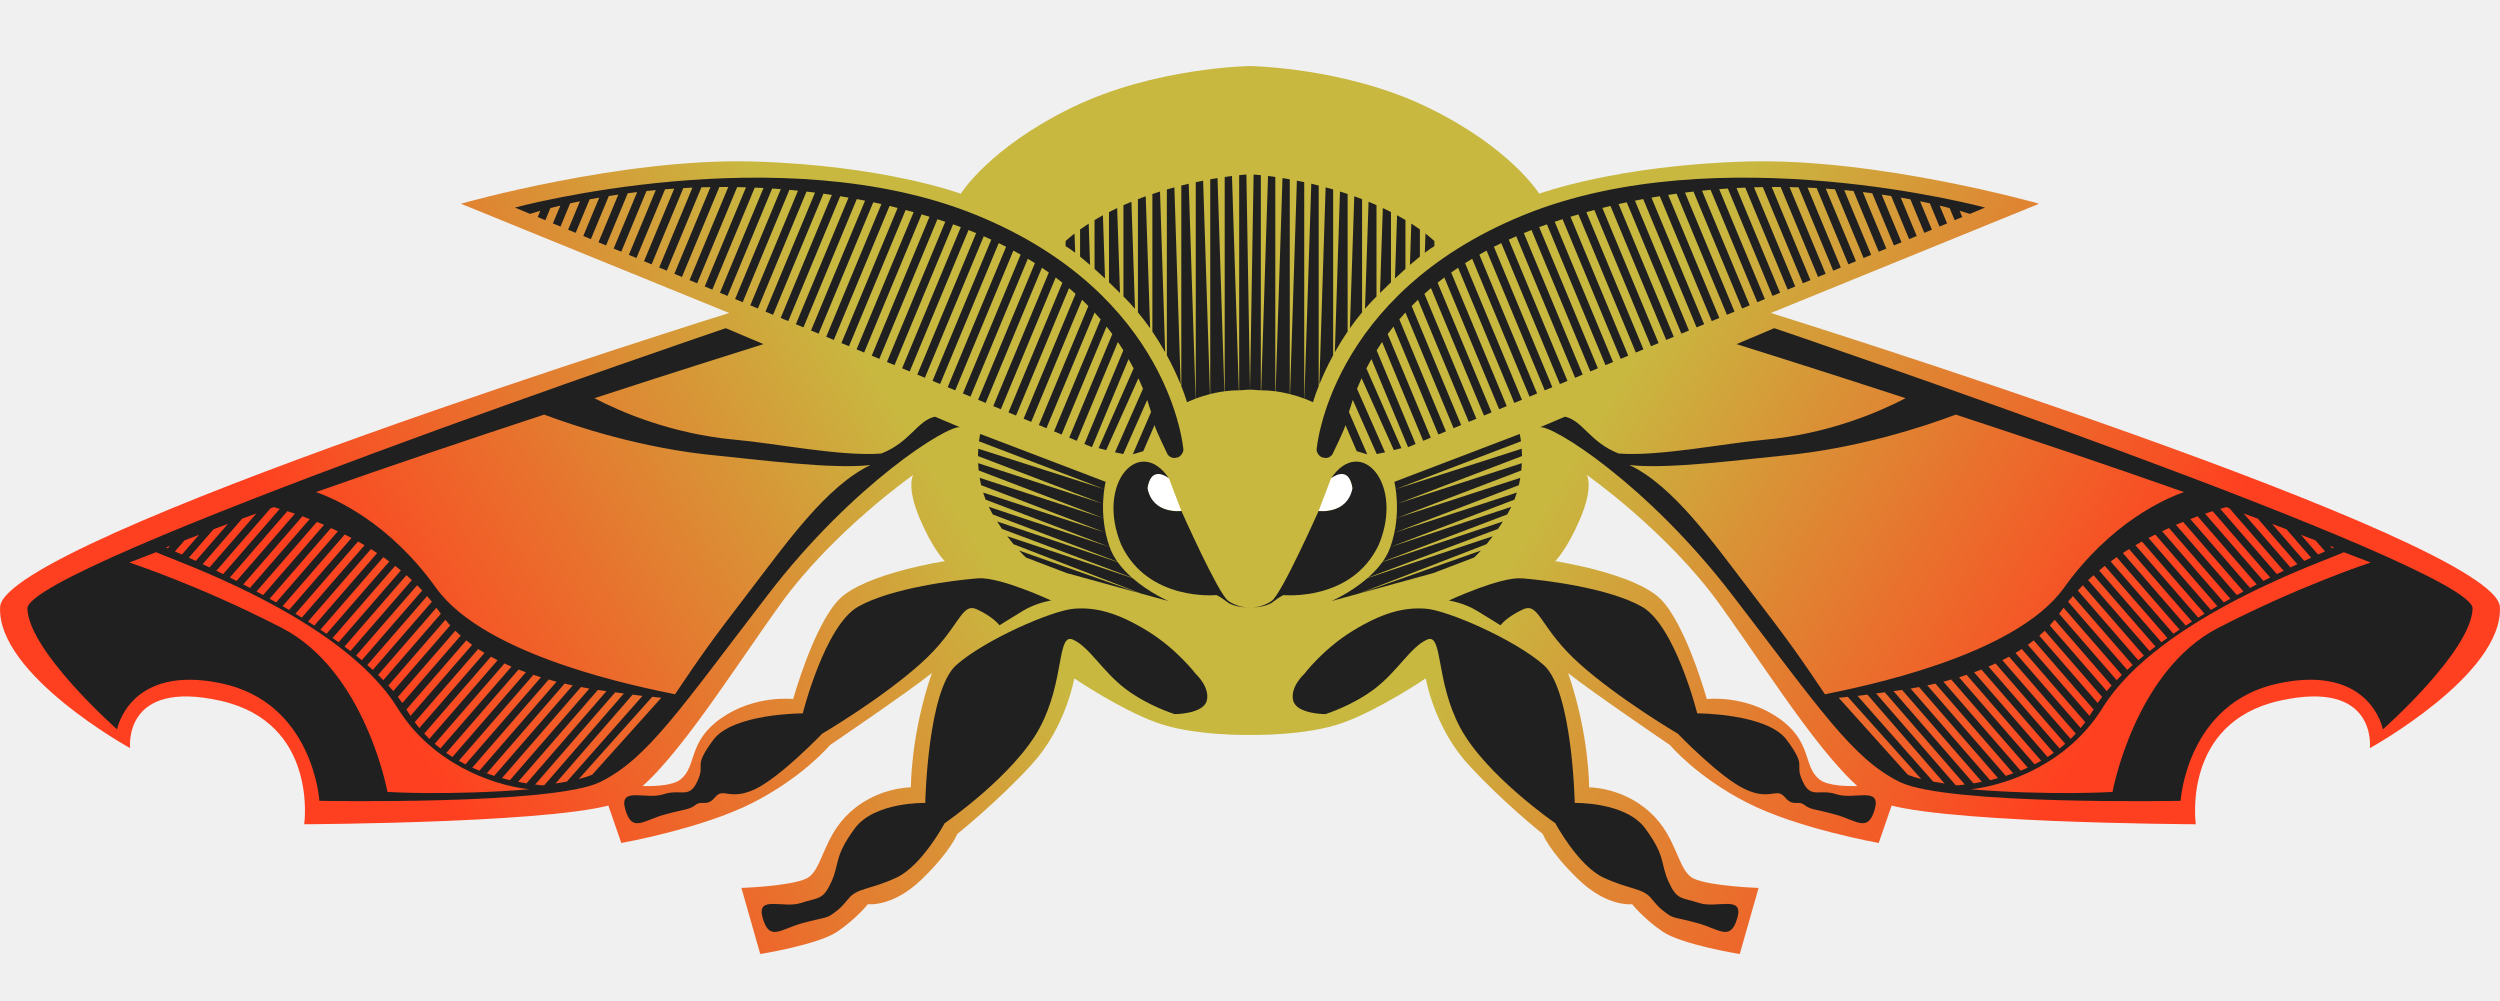
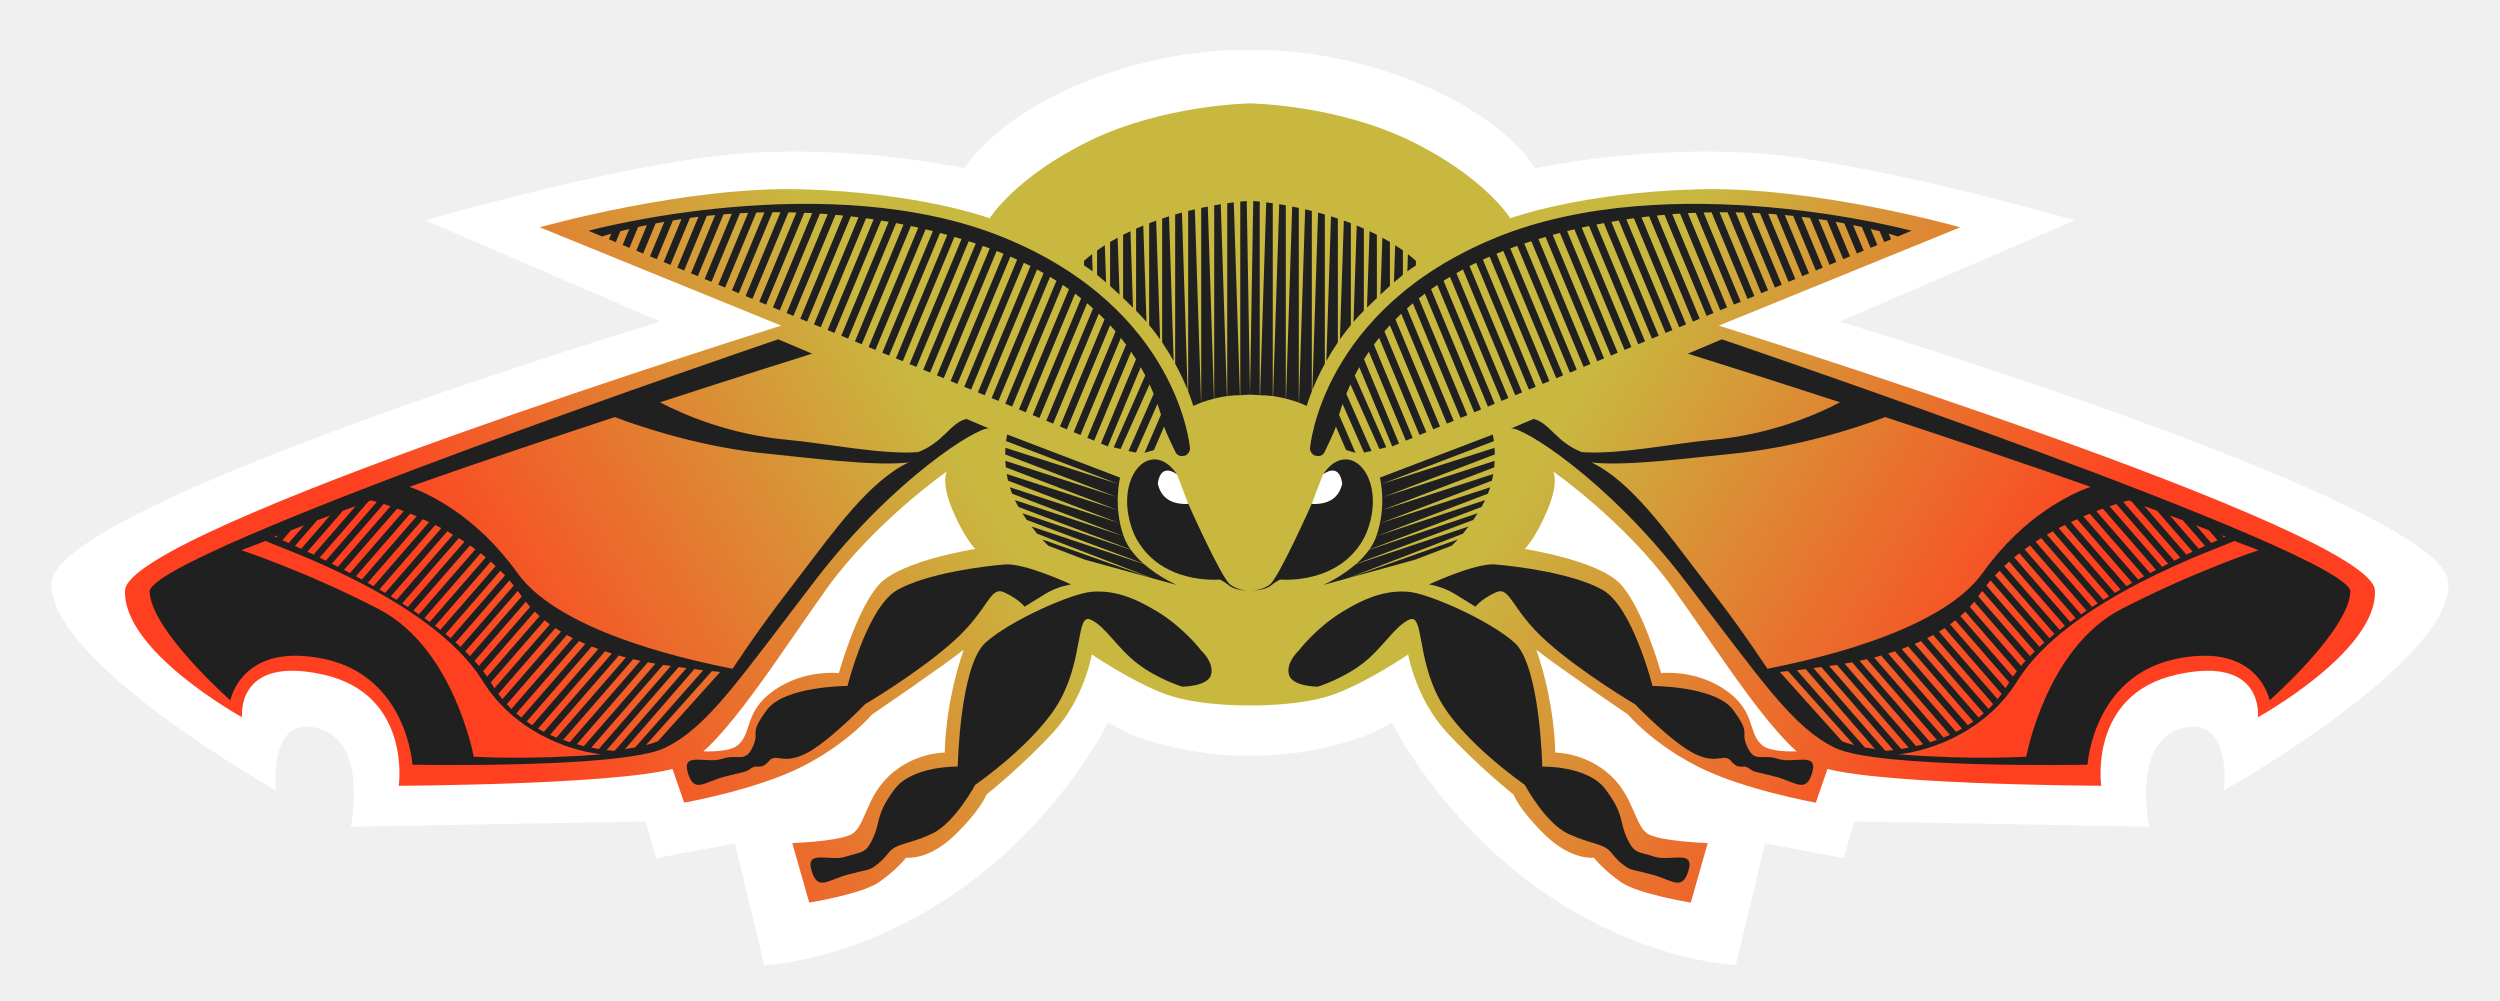
<svg xmlns="http://www.w3.org/2000/svg" xmlns:xlink="http://www.w3.org/1999/xlink" width="100mm" height="40mm" viewBox="0 0 100 40" version="1.1" id="svg5">
  <defs id="defs2">
    <linearGradient id="linearGradient10536">
      <stop style="stop-color:#c8b840;stop-opacity:1" offset="0" id="stop10532" />
      <stop style="stop-color:#ff4020;stop-opacity:1" offset="1" id="stop10534" />
    </linearGradient>
    <linearGradient xlink:href="#linearGradient10536" id="linearGradient8568" x1="65.432" y1="14.094" x2="85.529" y2="26.408" gradientUnits="userSpaceOnUse" />
    <linearGradient xlink:href="#linearGradient10536" id="linearGradient10971" gradientUnits="userSpaceOnUse" x1="65.432" y1="14.094" x2="85.529" y2="26.408" gradientTransform="matrix(-1,0,0,1,100,4e-7)" />
  </defs>
  <g id="layer1">
-     <g id="g11075">
+     <path style="fill:#ffffff;fill-opacity:1;stroke:none;stroke-width:0.265px;stroke-linecap:butt;stroke-linejoin:miter;stroke-opacity:1" d="m 50,2.008 c 0,0 3.04,-0.194 6.688,1.303 3.648,1.497 4.725,3.42 4.725,3.42 0,0 4.068,-0.894 8.652,-0.614 4.584,0.281 12.927,2.694 12.927,2.694 l -9.413,4.053 c 0,0 24.269,7.285 24.362,10.465 0.094,3.181 -8.98,8.285 -8.98,8.285 0,0 0.351,-3.023 -1.684,-2.485 -2.035,0.538 -1.309,3.938 -1.309,3.938 l -11.803,-0.21 -0.409,1.469 -3.154,-0.59 -1.171,4.869 c 0,0 -4.315,-0.152 -8.728,-3.691 -3.426,-2.748 -5.032,-6.024 -5.032,-6.024 0,0 -0.797,0.601 -2.632,1.008 C 51.204,30.306 50,30.216 50,30.216 Z" id="path12162" />
+     <path style="fill:#ffffff;fill-opacity:1;stroke:none;stroke-width:0.265px;stroke-linecap:butt;stroke-linejoin:miter;stroke-opacity:1" d="m 50,2.008 c 0,0 -3.04,-0.194 -6.688,1.303 -3.648,1.497 -4.725,3.42 -4.725,3.42 0,0 -4.068,-0.894 -8.652,-0.614 C 25.352,6.398 17.008,8.812 17.008,8.812 l 9.413,4.053 c 0,0 -24.269,7.285 -24.362,10.465 -0.093,3.181 8.98,8.285 8.98,8.285 0,0 -0.351,-3.023 1.684,-2.485 2.035,0.538 1.309,3.938 1.309,3.938 l 11.803,-0.21 0.409,1.469 3.154,-0.59 1.171,4.869 c 0,0 4.315,-0.152 8.728,-3.691 3.426,-2.748 5.032,-6.024 5.032,-6.024 0,0 0.797,0.601 2.632,1.008 C 48.796,30.306 50,30.216 50,30.216 Z" id="path12162-3" />
+     <g id="g11075" transform="matrix(0.9,0,0,0.9,5,1.758186)">
      <path style="fill:url(#linearGradient8568);fill-opacity:1;stroke:none;stroke-width:0.383px;stroke-linecap:butt;stroke-linejoin:miter;stroke-opacity:1" d="M 50,2.642 V 29.398 c 0,0 2.246,0.048 3.734,-0.493 1.488,-0.541 3.295,-1.771 3.295,-1.771 0,0 0.331,1.936 1.684,3.424 1.353,1.488 2.997,2.801 2.997,2.801 0,0 0.252,0.685 1.421,1.814 1.169,1.129 2.153,0.994 2.153,0.994 0,0 0.446,0.567 1.216,1.094 0.77,0.527 3.09,0.9 3.09,0.9 l 0.754,-2.644 c 0,0 -1.935,-0.066 -2.592,-0.372 -0.656,-0.305 -0.641,-1.638 -1.746,-2.65 -1.106,-1.013 -2.442,-1.001 -2.442,-1.001 0,0 0.018,-2.076 -0.838,-4.57 0.986,0.782 4.075,2.879 4.075,2.879 0,0 1.052,1.266 3.085,2.305 2.033,1.039 5.262,1.611 5.262,1.611 l 0.844,-2.438 c 0,0 -2.548,0.429 -3.215,-0.104 -0.668,-0.533 -0.271,-1.502 -1.624,-2.449 -1.353,-0.947 -2.88,-0.766 -2.88,-0.766 0,0 -0.822,-2.955 -1.839,-3.989 -1.017,-1.034 -4.227,-1.528 -4.227,-1.528 0,0 0.47,-0.442 1.009,-1.718 0.539,-1.276 0.256,-1.73 0.256,-1.73 0,0 3.213,2.254 5.316,5.177 2.103,2.923 4.589,6.966 6.324,7.859 1.735,0.893 12.72,0.937 12.72,0.937 0,0 -0.583,-4.058 3.349,-4.94 3.932,-0.881 3.614,1.896 3.614,1.896 0,0 5.336,-2.942 5.201,-5.648 C 99.862,21.572 70.835,12.519 70.835,12.519 L 81.565,8.149 c 0,0 -6.45,-1.835 -11.678,-1.689 -5.229,0.146 -8.317,1.288 -8.317,1.288 0,0 -1.134,-1.833 -4.443,-3.445 -3.31,-1.612 -7.126,-1.661 -7.126,-1.661 z" id="path73505" />
      <path style="fill:url(#linearGradient10971);fill-opacity:1;stroke:none;stroke-width:0.383px;stroke-linecap:butt;stroke-linejoin:miter;stroke-opacity:1" d="M 50,2.642 V 29.398 c 0,0 -2.246,0.048 -3.734,-0.493 -1.488,-0.541 -3.295,-1.771 -3.295,-1.771 0,0 -0.331,1.936 -1.684,3.424 -1.353,1.488 -2.997,2.801 -2.997,2.801 0,0 -0.252,0.685 -1.421,1.814 -1.169,1.129 -2.153,0.994 -2.153,0.994 0,0 -0.446,0.567 -1.216,1.094 -0.77,0.527 -3.09,0.9 -3.09,0.9 l -0.754,-2.644 c 0,0 1.935,-0.066 2.592,-0.372 0.656,-0.305 0.641,-1.638 1.746,-2.65 1.106,-1.013 2.442,-1.001 2.442,-1.001 0,0 -0.018,-2.076 0.838,-4.57 -0.986,0.782 -4.075,2.879 -4.075,2.879 0,0 -1.052,1.266 -3.085,2.305 -2.033,1.039 -5.262,1.611 -5.262,1.611 l -0.844,-2.438 c 0,0 2.548,0.429 3.215,-0.104 0.668,-0.533 0.271,-1.502 1.624,-2.449 1.353,-0.947 2.88,-0.766 2.88,-0.766 0,0 0.822,-2.955 1.839,-3.989 1.017,-1.034 4.227,-1.528 4.227,-1.528 0,0 -0.47,-0.442 -1.009,-1.718 -0.539,-1.276 -0.256,-1.73 -0.256,-1.73 0,0 -3.213,2.254 -5.316,5.177 -2.103,2.923 -4.589,6.966 -6.324,7.859 -1.735,0.893 -12.72,0.937 -12.72,0.937 0,0 0.583,-4.058 -3.349,-4.94 -3.932,-0.881 -3.614,1.896 -3.614,1.896 0,0 -5.336,-2.942 -5.201,-5.648 C 0.138,21.572 29.165,12.519 29.165,12.519 L 18.435,8.149 c 0,0 6.45,-1.835 11.678,-1.689 5.229,0.146 8.317,1.288 8.317,1.288 0,0 1.134,-1.833 4.443,-3.445 3.31,-1.612 7.126,-1.661 7.126,-1.661 z" id="path73505-4" />
      <path style="fill:#ffffff;fill-opacity:1;stroke:none;stroke-width:0.265px;stroke-linecap:butt;stroke-linejoin:miter;stroke-opacity:1" d="m 53.244,19.13 -0.5,1.31 c 0,0 1.258,0.126 1.358,-0.914 -0.189,-1.065 -0.858,-0.395 -0.858,-0.395 z" id="path1564" />
      <path style="fill:#ffffff;fill-opacity:1;stroke:none;stroke-width:0.265px;stroke-linecap:butt;stroke-linejoin:miter;stroke-opacity:1" d="m 46.756,19.13 0.5,1.31 c 0,0 -1.258,0.126 -1.358,-0.914 0.189,-1.065 0.858,-0.395 0.858,-0.395 z" id="path1564-0" />
      <g id="g31713" transform="matrix(1.446235,0,0,1.446235,-22.31175,-14.71266)">
        <path id="path7364" style="fill:#202020;fill-opacity:1;stroke:none;stroke-width:0.301px;stroke-linecap:butt;stroke-linejoin:miter;stroke-opacity:1" d="m 52.008,22.82 c 0.165,0.074 0.27,-0.078 0.27,-0.078 0,0 0.329,-0.671 0.362,-0.812 l 0.312,0.722 0.29,0.086 -0.506,-1.17 c 0.032,-0.108 0.068,-0.22 0.107,-0.334 l 0.662,1.496 0.23,-0.047 -0.775,-1.758 c 0.039,-0.095 0.081,-0.192 0.126,-0.29 l 0.892,1.987 0.21,-0.054 -0.969,-2.206 c 0.044,-0.085 0.09,-0.171 0.139,-0.257 l 1.013,2.435 0.21,-0.087 -1.078,-2.591 c 0.048,-0.077 0.098,-0.154 0.15,-0.231 l 1.137,2.734 0.21,-0.087 -1.192,-2.865 c 0.051,-0.069 0.104,-0.139 0.16,-0.208 l 1.242,2.986 0.21,-0.087 -1.289,-3.098 c 0.054,-0.063 0.11,-0.126 0.168,-0.189 l 1.331,3.199 0.21,-0.087 -1.369,-3.292 c 0.057,-0.058 0.115,-0.115 0.175,-0.173 l 1.405,3.377 0.21,-0.087 -1.437,-3.454 c 0.059,-0.053 0.119,-0.106 0.181,-0.158 l 1.466,3.524 0.21,-0.087 -1.492,-3.587 c 0.061,-0.048 0.123,-0.097 0.186,-0.144 l 1.516,3.644 0.21,-0.087 -1.537,-3.695 c 0.063,-0.044 0.126,-0.088 0.191,-0.132 l 1.556,3.739 0.21,-0.087 -1.572,-3.779 c 0.064,-0.041 0.129,-0.081 0.196,-0.121 l 1.586,3.813 0.21,-0.087 -1.598,-3.841 c 0.066,-0.037 0.132,-0.075 0.201,-0.111 l 1.608,3.865 0.21,-0.087 -1.616,-3.884 c 0.067,-0.034 0.135,-0.068 0.204,-0.101 l 1.621,3.898 0.21,-0.087 -1.625,-3.907 c 0.068,-0.031 0.137,-0.062 0.208,-0.093 l 1.628,3.913 0.21,-0.087 -1.628,-3.914 c 0.069,-0.029 0.14,-0.057 0.211,-0.085 l 1.627,3.911 0.21,-0.087 -1.624,-3.904 c 0.071,-0.026 0.142,-0.052 0.214,-0.077 l 1.62,3.894 0.21,-0.087 -1.614,-3.879 c 0.072,-0.024 0.145,-0.047 0.217,-0.07 l 1.607,3.862 0.21,-0.087 -1.598,-3.843 c 0.073,-0.022 0.146,-0.044 0.219,-0.065 l 1.589,3.82 0.21,-0.087 -1.579,-3.795 c 0.074,-0.021 0.148,-0.041 0.221,-0.06 l 1.567,3.768 0.21,-0.087 -1.555,-3.738 c 0.075,-0.019 0.149,-0.037 0.223,-0.055 l 1.542,3.706 0.21,-0.087 -1.527,-3.671 c 0.075,-0.017 0.151,-0.033 0.226,-0.049 l 1.511,3.633 0.21,-0.087 -1.494,-3.591 c 0.076,-0.015 0.152,-0.03 0.228,-0.044 l 1.476,3.549 0.21,-0.087 -1.457,-3.502 c 0.077,-0.013 0.154,-0.027 0.23,-0.039 l 1.437,3.454 0.21,-0.087 -1.415,-3.403 c 0.078,-0.012 0.155,-0.023 0.232,-0.034 l 1.393,3.349 0.21,-0.087 -1.37,-3.292 c 0.079,-0.01 0.157,-0.019 0.235,-0.028 l 1.345,3.233 0.21,-0.087 -1.319,-3.171 c 0.079,-0.008 0.158,-0.016 0.237,-0.023 l 1.292,3.107 0.21,-0.087 -1.264,-3.04 c 0.08,-0.006 0.16,-0.012 0.239,-0.017 l 1.235,2.97 0.21,-0.087 -1.205,-2.897 c 0.081,-0.004 0.162,-0.008 0.242,-0.011 l 1.173,2.821 0.21,-0.087 -1.141,-2.742 c 0.082,-0.002 0.163,-0.004 0.244,-0.006 l 1.107,2.66 0.21,-0.087 -1.071,-2.576 c 0.083,-4.55e-4 0.165,-5.17e-4 0.246,10e-6 l 1.035,2.488 0.21,-0.087 -0.998,-2.398 c 0.084,0.002 0.167,0.004 0.249,0.006 l 0.959,2.305 0.21,-0.087 -0.919,-2.209 c 0.085,0.004 0.169,0.007 0.251,0.012 l 0.877,2.109 0.21,-0.087 -0.835,-2.006 c 0.086,0.006 0.171,0.012 0.254,0.018 l 0.791,1.9 0.21,-0.087 -0.745,-1.791 c 0.087,0.008 0.173,0.016 0.257,0.025 l 0.698,1.679 0.21,-0.087 -0.65,-1.562 c 0.088,0.01 0.175,0.021 0.26,0.032 l 0.6,1.443 0.21,-0.087 -0.549,-1.319 c 0.09,0.013 0.177,0.026 0.263,0.04 l 0.496,1.192 0.21,-0.087 -0.441,-1.061 c 0.091,0.016 0.18,0.032 0.266,0.048 l 0.385,0.926 0.21,-0.087 -0.327,-0.786 c 0.094,0.019 0.185,0.038 0.27,0.057 l 0.267,0.642 0.21,-0.087 -0.205,-0.492 c 0.099,0.024 0.192,0.047 0.275,0.068 l 0.14,0.336 0.21,-0.088 -0.072,-0.173 c 0.182,0.052 0.282,0.086 0.282,0.086 l 0.42,-0.175 c 0,0 -7.37,-1.994 -12.766,0.209 -5.396,2.203 -5.722,6.488 -5.722,6.488 0,0 0.002,0.148 0.167,0.222 z" />
        <path style="fill:#202020;fill-opacity:1;stroke:none;stroke-width:0.164px;stroke-linecap:butt;stroke-linejoin:miter;stroke-opacity:1" d="m 50.935,26.631 c 0,0 -0.095,0.028 -0.301,0.191 C 50.428,26.984 50,26.976 50,26.976 c 0,0 0.329,0.017 0.607,-0.189 0.278,-0.206 1.29,-2.481 1.29,-2.481 0,0 0.79,0.112 0.939,-0.632 -0.104,-0.674 -0.593,-0.273 -0.593,-0.273 0.812,-1.204 2.032,0.14 1.317,1.843 -0.747,1.572 -2.625,1.388 -2.625,1.388 z" id="path18340" />
      </g>
      <g id="g31713-2" transform="matrix(-1.446235,0,0,1.446235,122.3118,-14.71266)">
        <path id="path7364-4" style="fill:#202020;fill-opacity:1;stroke:none;stroke-width:0.301px;stroke-linecap:butt;stroke-linejoin:miter;stroke-opacity:1" d="m 52.008,22.82 c 0.165,0.074 0.27,-0.078 0.27,-0.078 0,0 0.329,-0.671 0.362,-0.812 l 0.312,0.722 0.29,0.086 -0.506,-1.17 c 0.032,-0.108 0.068,-0.22 0.107,-0.334 l 0.662,1.496 0.23,-0.047 -0.775,-1.758 c 0.039,-0.095 0.081,-0.192 0.126,-0.29 l 0.892,1.987 0.21,-0.054 -0.969,-2.206 c 0.044,-0.085 0.09,-0.171 0.139,-0.257 l 1.013,2.435 0.21,-0.087 -1.078,-2.591 c 0.048,-0.077 0.098,-0.154 0.15,-0.231 l 1.137,2.734 0.21,-0.087 -1.192,-2.865 c 0.051,-0.069 0.104,-0.139 0.16,-0.208 l 1.242,2.986 0.21,-0.087 -1.289,-3.098 c 0.054,-0.063 0.11,-0.126 0.168,-0.189 l 1.331,3.199 0.21,-0.087 -1.369,-3.292 c 0.057,-0.058 0.115,-0.115 0.175,-0.173 l 1.405,3.377 0.21,-0.087 -1.437,-3.454 c 0.059,-0.053 0.119,-0.106 0.181,-0.158 l 1.466,3.524 0.21,-0.087 -1.492,-3.587 c 0.061,-0.048 0.123,-0.097 0.186,-0.144 l 1.516,3.644 0.21,-0.087 -1.537,-3.695 c 0.063,-0.044 0.126,-0.088 0.191,-0.132 l 1.556,3.739 0.21,-0.087 -1.572,-3.779 c 0.064,-0.041 0.129,-0.081 0.196,-0.121 l 1.586,3.813 0.21,-0.087 -1.598,-3.841 c 0.066,-0.037 0.132,-0.075 0.201,-0.111 l 1.608,3.865 0.21,-0.087 -1.616,-3.884 c 0.067,-0.034 0.135,-0.068 0.204,-0.101 l 1.621,3.898 0.21,-0.087 -1.625,-3.907 c 0.068,-0.031 0.137,-0.062 0.208,-0.093 l 1.628,3.913 0.21,-0.087 -1.628,-3.914 c 0.069,-0.029 0.14,-0.057 0.211,-0.085 l 1.627,3.911 0.21,-0.087 -1.624,-3.904 c 0.071,-0.026 0.142,-0.052 0.214,-0.077 l 1.62,3.894 0.21,-0.087 -1.614,-3.879 c 0.072,-0.024 0.145,-0.047 0.217,-0.07 l 1.607,3.862 0.21,-0.087 -1.598,-3.843 c 0.073,-0.022 0.146,-0.044 0.219,-0.065 l 1.589,3.82 0.21,-0.087 -1.579,-3.795 c 0.074,-0.021 0.148,-0.041 0.221,-0.06 l 1.567,3.768 0.21,-0.087 -1.555,-3.738 c 0.075,-0.019 0.149,-0.037 0.223,-0.055 l 1.542,3.706 0.21,-0.087 -1.527,-3.671 c 0.075,-0.017 0.151,-0.033 0.226,-0.049 l 1.511,3.633 0.21,-0.087 -1.494,-3.591 c 0.076,-0.015 0.152,-0.03 0.228,-0.044 l 1.476,3.549 0.21,-0.087 -1.457,-3.502 c 0.077,-0.013 0.154,-0.027 0.23,-0.039 l 1.437,3.454 0.21,-0.087 -1.415,-3.403 c 0.078,-0.012 0.155,-0.023 0.232,-0.034 l 1.393,3.349 0.21,-0.087 -1.37,-3.292 c 0.079,-0.01 0.157,-0.019 0.235,-0.028 l 1.345,3.233 0.21,-0.087 -1.319,-3.171 c 0.079,-0.008 0.158,-0.016 0.237,-0.023 l 1.292,3.107 0.21,-0.087 -1.264,-3.04 c 0.08,-0.006 0.16,-0.012 0.239,-0.017 l 1.235,2.97 0.21,-0.087 -1.205,-2.897 c 0.081,-0.004 0.162,-0.008 0.242,-0.011 l 1.173,2.821 0.21,-0.087 -1.141,-2.742 c 0.082,-0.002 0.163,-0.004 0.244,-0.006 l 1.107,2.66 0.21,-0.087 -1.071,-2.576 c 0.083,-4.55e-4 0.165,-5.17e-4 0.246,10e-6 l 1.035,2.488 0.21,-0.087 -0.998,-2.398 c 0.084,0.002 0.167,0.004 0.249,0.006 l 0.959,2.305 0.21,-0.087 -0.919,-2.209 c 0.085,0.004 0.169,0.007 0.251,0.012 l 0.877,2.109 0.21,-0.087 -0.835,-2.006 c 0.086,0.006 0.171,0.012 0.254,0.018 l 0.791,1.9 0.21,-0.087 -0.745,-1.791 c 0.087,0.008 0.173,0.016 0.257,0.025 l 0.698,1.679 0.21,-0.087 -0.65,-1.562 c 0.088,0.01 0.175,0.021 0.26,0.032 l 0.6,1.443 0.21,-0.087 -0.549,-1.319 c 0.09,0.013 0.177,0.026 0.263,0.04 l 0.496,1.192 0.21,-0.087 -0.441,-1.061 c 0.091,0.016 0.18,0.032 0.266,0.048 l 0.385,0.926 0.21,-0.087 -0.327,-0.786 c 0.094,0.019 0.185,0.038 0.27,0.057 l 0.267,0.642 0.21,-0.087 -0.205,-0.492 c 0.099,0.024 0.192,0.047 0.275,0.068 l 0.14,0.336 0.21,-0.088 -0.072,-0.173 c 0.182,0.052 0.282,0.086 0.282,0.086 l 0.42,-0.175 c 0,0 -7.37,-1.994 -12.766,0.209 -5.396,2.203 -5.722,6.488 -5.722,6.488 0,0 0.002,0.148 0.167,0.222 z" />
        <path style="fill:#202020;fill-opacity:1;stroke:none;stroke-width:0.164px;stroke-linecap:butt;stroke-linejoin:miter;stroke-opacity:1" d="m 50.935,26.631 c 0,0 -0.095,0.028 -0.301,0.191 C 50.428,26.984 50,26.976 50,26.976 c 0,0 0.329,0.017 0.607,-0.189 0.278,-0.206 1.29,-2.481 1.29,-2.481 0,0 0.79,0.112 0.939,-0.632 -0.104,-0.674 -0.593,-0.273 -0.593,-0.273 0.812,-1.204 2.032,0.14 1.317,1.843 -0.747,1.572 -2.625,1.388 -2.625,1.388 z" id="path18340-4" />
      </g>
      <path style="fill:#202020;fill-opacity:1;stroke:none;stroke-width:0.383px;stroke-linecap:butt;stroke-linejoin:miter;stroke-opacity:1" d="m 52.169,26.957 c 0,0 -0.577,0.525 -0.441,1.067 0.135,0.541 1.285,0.541 1.285,0.541 0,0 1.082,-0.332 1.987,-1.025 0.905,-0.693 1.413,-1.647 2.072,-1.951 0.66,-0.304 0.326,1.631 1.341,3.525 1.015,1.894 3.8,3.815 3.8,3.815 0,0 0.911,1.701 1.926,2.174 1.015,0.474 1.564,0.415 1.902,0.821 0.338,0.406 0.366,0.417 0.637,0.62 0.271,0.203 0.359,0.146 1.229,0.383 0.87,0.237 1.31,0.745 1.584,-0.2 0.274,-0.945 -0.819,-0.373 -1.528,-0.608 -0.709,-0.235 -0.879,-0.1 -1.218,-0.844 -0.338,-0.744 -0.098,-1.004 -0.94,-2.143 -0.786,-1.064 -2.815,-1.015 -2.815,-1.015 0,0 -0.092,-4.501 -1.242,-5.516 -1.15,-1.015 -3.834,-2.186 -4.714,-2.253 -0.879,-0.068 -1.747,0.165 -2.928,0.888 -1.182,0.723 -1.937,1.722 -1.937,1.722 z" id="path31962" />
      <path style="fill:#202020;fill-opacity:1;stroke:none;stroke-width:0.383px;stroke-linecap:butt;stroke-linejoin:miter;stroke-opacity:1" d="m 59.085,24.435 c 0.549,0.331 0.934,0.577 0.934,0.577 0,0 0.241,-0.332 0.9,-0.636 0.66,-0.304 0.669,0.756 2.274,2.185 1.589,1.416 3.92,2.786 3.92,2.786 0,0 1.677,1.749 2.691,2.222 1.015,0.474 1.253,-0.087 1.591,0.318 0.338,0.406 0.51,0.106 0.78,0.309 0.271,0.203 0.359,0.146 1.229,0.383 0.87,0.237 1.31,0.745 1.584,-0.2 0.274,-0.945 -0.819,-0.373 -1.528,-0.608 -0.709,-0.235 -1.023,0.211 -1.361,-0.533 -0.338,-0.744 0.213,-0.502 -0.629,-1.641 -0.786,-1.064 -3.581,-1.063 -3.581,-1.063 0,0 -0.881,-3.521 -2.222,-4.272 -1.338,-0.75 -3.906,-1.062 -4.786,-1.129 -0.879,-0.068 -2.928,0.888 -2.928,0.888 0,0 0.582,0.081 1.131,0.412 z" id="path31962-70" />
      <path style="fill:#202020;fill-opacity:1;stroke:none;stroke-width:0.383px;stroke-linecap:butt;stroke-linejoin:miter;stroke-opacity:1" d="m 40.915,24.435 c -0.549,0.331 -0.934,0.577 -0.934,0.577 0,0 -0.241,-0.332 -0.9,-0.636 -0.66,-0.304 -0.669,0.756 -2.274,2.185 -1.589,1.416 -3.92,2.786 -3.92,2.786 0,0 -1.677,1.749 -2.691,2.222 -1.015,0.474 -1.253,-0.087 -1.591,0.318 -0.338,0.406 -0.51,0.106 -0.78,0.309 -0.271,0.203 -0.359,0.146 -1.229,0.383 -0.87,0.237 -1.31,0.745 -1.584,-0.2 -0.274,-0.945 0.819,-0.373 1.528,-0.608 0.709,-0.235 1.023,0.211 1.361,-0.533 0.338,-0.744 -0.213,-0.502 0.629,-1.641 0.786,-1.064 3.581,-1.063 3.581,-1.063 0,0 0.881,-3.521 2.222,-4.272 1.338,-0.75 3.906,-1.062 4.786,-1.129 0.879,-0.068 2.928,0.888 2.928,0.888 0,0 -0.582,0.081 -1.131,0.412 z" id="path31962-70-8" />
      <path style="fill:#202020;fill-opacity:1;stroke:none;stroke-width:0.383px;stroke-linecap:butt;stroke-linejoin:miter;stroke-opacity:1" d="m 47.831,26.957 c 0,0 0.577,0.525 0.441,1.067 -0.135,0.541 -1.285,0.541 -1.285,0.541 0,0 -1.082,-0.332 -1.987,-1.025 -0.905,-0.693 -1.413,-1.647 -2.072,-1.951 -0.66,-0.304 -0.326,1.631 -1.341,3.525 -1.015,1.894 -3.8,3.815 -3.8,3.815 0,0 -0.911,1.701 -1.926,2.174 -1.015,0.474 -1.564,0.415 -1.902,0.821 -0.338,0.406 -0.366,0.417 -0.637,0.62 -0.271,0.203 -0.359,0.146 -1.229,0.383 -0.87,0.237 -1.31,0.745 -1.584,-0.2 -0.274,-0.945 0.819,-0.373 1.528,-0.608 0.709,-0.235 0.879,-0.1 1.218,-0.844 0.338,-0.744 0.098,-1.004 0.94,-2.143 0.786,-1.064 2.815,-1.015 2.815,-1.015 0,0 0.092,-4.501 1.242,-5.516 1.15,-1.015 3.834,-2.186 4.714,-2.253 0.879,-0.068 1.747,0.165 2.928,0.888 1.182,0.723 1.937,1.722 1.937,1.722 z" id="path31962-7" />
      <path style="fill:#cb5e5a;fill-opacity:0.582;stroke:none;stroke-width:0.383px;stroke-linecap:butt;stroke-linejoin:miter;stroke-opacity:1" d="m 67.67,13.271 c -59.988,-18.656 -29.994,-9.328 0,0 z" id="path47330" />
      <path id="path53771" style="fill:#202020;fill-opacity:1;stroke:none;stroke-width:0.383px;stroke-linecap:butt;stroke-linejoin:miter;stroke-opacity:1" d="m 50.144,6.981 -0.144,8.605 c 0,0 0.16,0.003 0.433,0.028 V 7.006 c -0.183,-0.019 -0.289,-0.025 -0.289,-0.025 z m 0.577,0.058 -0.274,8.574 c 0.152,-0.002 0.341,0.007 0.565,0.037 V 7.079 c -0.105,-0.015 -0.203,-0.029 -0.291,-0.04 z m 0.578,0.084 -0.274,8.529 c 0.066,0.009 0.133,0.019 0.204,0.032 0.129,0.023 0.25,0.051 0.362,0.079 V 7.172 c -0.102,-0.018 -0.199,-0.034 -0.292,-0.049 z m 0.576,0.102 -0.274,8.54 c 0.227,0.057 0.419,0.12 0.568,0.176 V 7.287 C 52.069,7.265 51.971,7.244 51.875,7.225 Z m 0.576,0.124 -0.276,8.594 c 0.22,0.083 0.345,0.147 0.345,0.147 0,0 0.07,-0.249 0.228,-0.648 V 7.421 C 52.647,7.396 52.549,7.372 52.451,7.349 Z m 0.574,0.144 -0.253,7.887 c 0.128,-0.318 0.31,-0.722 0.554,-1.169 V 7.578 c -0.102,-0.03 -0.202,-0.058 -0.301,-0.084 z m 0.574,0.167 -0.206,6.43 c 0.149,-0.265 0.319,-0.544 0.512,-0.827 V 7.76 C 53.802,7.725 53.7,7.693 53.599,7.661 Z m 0.572,0.191 -0.176,5.279 c 0.149,-0.212 0.312,-0.425 0.488,-0.637 V 7.968 c -0.048,-0.019 -0.096,-0.038 -0.146,-0.056 -0.055,-0.021 -0.111,-0.041 -0.166,-0.061 z m 0.572,0.22 -0.143,4.282 c 0.144,-0.168 0.298,-0.334 0.46,-0.496 V 8.207 C 54.96,8.162 54.854,8.116 54.744,8.071 Z m 0.57,0.251 -0.113,3.397 c 0.156,-0.154 0.302,-0.297 0.439,-0.427 V 8.482 C 55.537,8.429 55.428,8.376 55.315,8.323 Z m 0.57,0.288 -0.084,2.53 c 0.151,-0.142 0.291,-0.271 0.419,-0.385 V 8.801 C 56.115,8.739 56.003,8.675 55.885,8.611 Z m 0.569,0.335 -0.055,1.652 c 0.151,-0.131 0.283,-0.242 0.399,-0.335 V 9.178 C 56.695,9.104 56.58,9.027 56.454,8.946 Z m 0.567,0.397 -0.026,0.766 c 0.176,-0.133 0.3,-0.214 0.382,-0.262 V 9.642 C 57.295,9.567 57.178,9.465 57.02,9.343 Z" />
      <path id="path53771-3" style="fill:#202020;fill-opacity:1;stroke:none;stroke-width:0.383px;stroke-linecap:butt;stroke-linejoin:miter;stroke-opacity:1" d="m 49.856,6.981 0.144,8.605 c 0,0 -0.16,0.003 -0.433,0.028 V 7.006 c 0.183,-0.019 0.289,-0.025 0.289,-0.025 z m -0.577,0.058 0.274,8.574 c -0.152,-0.002 -0.341,0.007 -0.565,0.037 V 7.079 c 0.105,-0.015 0.203,-0.029 0.291,-0.04 z m -0.578,0.084 0.274,8.529 c -0.066,0.009 -0.133,0.019 -0.204,0.032 -0.129,0.023 -0.25,0.051 -0.362,0.079 V 7.172 c 0.102,-0.018 0.199,-0.034 0.292,-0.049 z m -0.576,0.102 0.274,8.54 c -0.227,0.057 -0.419,0.12 -0.568,0.176 V 7.287 c 0.101,-0.022 0.199,-0.043 0.294,-0.061 z m -0.576,0.124 0.276,8.594 c -0.22,0.083 -0.345,0.147 -0.345,0.147 0,0 -0.07,-0.249 -0.228,-0.648 V 7.421 c 0.101,-0.025 0.199,-0.049 0.297,-0.072 z M 46.975,7.494 47.227,15.381 C 47.099,15.063 46.917,14.659 46.674,14.212 V 7.578 c 0.102,-0.03 0.202,-0.058 0.301,-0.084 z M 46.401,7.661 46.607,14.091 C 46.458,13.825 46.288,13.547 46.095,13.263 V 7.76 c 0.103,-0.034 0.205,-0.067 0.306,-0.099 z m -0.572,0.191 0.176,5.279 c -0.149,-0.212 -0.312,-0.425 -0.488,-0.637 V 7.968 c 0.048,-0.019 0.096,-0.038 0.146,-0.056 0.055,-0.021 0.111,-0.041 0.166,-0.061 z m -0.572,0.22 0.143,4.282 C 45.254,12.185 45.101,12.02 44.938,11.857 V 8.207 c 0.102,-0.045 0.208,-0.091 0.318,-0.136 z m -0.57,0.251 0.113,3.397 C 44.643,11.565 44.497,11.422 44.36,11.292 V 8.482 c 0.104,-0.053 0.212,-0.106 0.326,-0.159 z m -0.57,0.288 0.084,2.53 c -0.151,-0.142 -0.291,-0.271 -0.419,-0.385 V 8.801 C 43.885,8.739 43.997,8.675 44.115,8.611 Z m -0.569,0.335 0.055,1.652 C 43.451,10.466 43.319,10.356 43.203,10.263 V 9.178 c 0.103,-0.073 0.217,-0.151 0.344,-0.232 z m -0.567,0.397 0.026,0.766 C 42.83,9.975 42.707,9.895 42.624,9.846 V 9.642 c 0.08,-0.074 0.198,-0.177 0.356,-0.299 z" />
      <path id="path64724" style="fill:#202020;fill-opacity:1;stroke:none;stroke-width:0.383px;stroke-linecap:butt;stroke-linejoin:miter;stroke-opacity:1" d="m 60.792,17.358 -5.018,1.915 c 0,0 0.321,1.249 -0.159,2.607 L 60.576,19.987 c 0.037,-0.095 0.07,-0.19 0.099,-0.284 l -4.883,1.599 4.962,-1.895 c 0.023,-0.1 0.043,-0.198 0.059,-0.294 l -4.95,1.61 4.989,-1.905 c 0.01,-0.1 0.017,-0.198 0.022,-0.291 l -4.974,1.617 4.98,-1.901 c -0.001,-0.105 -0.006,-0.204 -0.012,-0.294 l -5.04,1.616 5.012,-1.913 c -0.024,-0.184 -0.049,-0.292 -0.049,-0.292 z m -5.177,4.522 c -0.074,0.21 -0.182,0.408 -0.312,0.59 l 4.982,-1.891 c 0.01,-0.017 0.02,-0.033 0.03,-0.05 0.049,-0.085 0.094,-0.171 0.135,-0.257 z m 4.5,-1.021 -4.82,1.623 c -0.165,0.23 -0.363,0.438 -0.57,0.621 l 5.196,-1.947 c 0.064,-0.093 0.129,-0.192 0.194,-0.297 z m -0.403,0.589 -5.008,1.673 c -0.681,0.594 -1.451,0.924 -1.451,0.924 l 1.104,-0.303 5.103,-1.974 c 0.08,-0.097 0.164,-0.203 0.252,-0.321 z m -0.472,0.573 -4.832,1.707 2.927,-0.806 1.629,-0.622 c 0.079,-0.075 0.172,-0.168 0.275,-0.28 z" />
      <path id="path64724-8" style="fill:#202020;fill-opacity:1;stroke:none;stroke-width:0.383px;stroke-linecap:butt;stroke-linejoin:miter;stroke-opacity:1" d="m 39.208,17.358 5.018,1.915 c 0,0 -0.321,1.249 0.159,2.607 l -4.961,-1.894 c -0.037,-0.095 -0.07,-0.19 -0.099,-0.284 L 44.207,21.302 39.245,19.407 c -0.023,-0.1 -0.043,-0.198 -0.059,-0.294 l 4.95,1.61 -4.989,-1.905 c -0.01,-0.1 -0.017,-0.198 -0.022,-0.291 l 4.974,1.617 -4.98,-1.901 c 0.001,-0.105 0.006,-0.204 0.012,-0.294 l 5.04,1.616 -5.012,-1.913 c 0.024,-0.184 0.049,-0.292 0.049,-0.292 z m 5.177,4.522 c 0.074,0.21 0.182,0.408 0.312,0.59 L 39.715,20.58 c -0.01,-0.017 -0.02,-0.033 -0.03,-0.05 -0.049,-0.085 -0.094,-0.171 -0.135,-0.257 z m -4.5,-1.021 4.82,1.623 c 0.165,0.23 0.363,0.438 0.57,0.621 l -5.196,-1.947 c -0.064,-0.093 -0.129,-0.192 -0.194,-0.297 z m 0.403,0.589 5.008,1.673 c 0.681,0.594 1.451,0.924 1.451,0.924 l -1.104,-0.303 -5.103,-1.974 c -0.08,-0.097 -0.164,-0.203 -0.252,-0.321 z m 0.472,0.573 4.832,1.707 -2.927,-0.806 -1.629,-0.622 c -0.079,-0.075 -0.172,-0.168 -0.275,-0.28 z" />
      <path id="path1913" style="fill:#202020;fill-opacity:1;stroke:none;stroke-width:0.388px;stroke-linecap:butt;stroke-linejoin:miter;stroke-opacity:1" d="m 70.97,13.127 -1.509,0.638 c 0.768,0.24 3.16,0.99 6.763,2.162 -1.028,0.538 -3.074,1.433 -5.669,1.666 -1.606,0.144 -4.194,0.672 -5.807,0.548 -1.154,-0.45 -1.433,-1.313 -2.146,-1.474 l -1.001,0.423 c 0.491,-0.092 4.261,2.246 7.679,6.694 3.537,4.603 4.821,6.564 6.712,7.496 1.891,0.932 11.232,0.753 11.232,0.753 0,0 0.242,-3.925 3.925,-4.7 3.683,-0.775 4.167,1.841 4.167,1.841 0,0 3.526,-3.113 3.588,-4.829 C 98.968,22.629 70.97,13.127 70.97,13.127 Z m -9.368,3.964 c -0.017,0.003 -0.029,0.007 -0.032,0.014 z M 78.233,16.584 c 2.909,0.956 6.121,2.039 9.127,3.099 -0.76,0.266 -2.925,1.21 -4.806,3.836 -1.979,2.762 -8.198,3.971 -9.555,4.252 -0.982,-1.456 -1.333,-1.981 -3.059,-4.227 -1.395,-1.816 -3.005,-4.111 -4.764,-4.944 1.524,0.187 4.694,-0.24 6.154,-0.377 2.983,-0.281 5.653,-1.169 6.903,-1.639 z m 10.819,3.701 c 0.044,0.016 0.083,0.03 0.126,0.046 l 2.168,2.499 c 0.044,-0.021 0.086,-0.042 0.129,-0.063 -0.613,0.299 -1.312,0.655 -2.04,1.057 0.013,-0.007 0.026,-0.015 0.039,-0.022 l -2.437,-2.81 c 0.103,-0.044 0.19,-0.074 0.288,-0.114 l 2.414,2.781 c 0.088,-0.048 0.177,-0.096 0.264,-0.142 L 87.614,20.764 c 0.096,-0.037 0.2,-0.08 0.29,-0.113 l 2.365,2.725 c 0.091,-0.048 0.179,-0.092 0.269,-0.139 l -2.333,-2.689 c 0.101,-0.034 0.211,-0.073 0.3,-0.101 l 2.3,2.652 c 0.093,-0.047 0.181,-0.091 0.271,-0.136 l -2.265,-2.609 c 0.081,-0.023 0.181,-0.054 0.242,-0.07 z m 0.695,0.255 c 0.192,0.07 0.379,0.139 0.568,0.208 l 1.578,1.818 c 0.093,-0.044 0.188,-0.09 0.275,-0.131 l -1.282,-1.478 c 0.191,0.071 0.386,0.143 0.572,0.213 l 0.987,1.137 c 0.052,-0.024 0.095,-0.043 0.14,-0.064 -0.291,0.133 -0.634,0.293 -1.012,0.476 0.015,-0.007 0.031,-0.015 0.046,-0.023 z m -2.986,0.582 2.452,2.827 c 0.062,-0.035 0.123,-0.069 0.185,-0.104 -0.147,0.081 -0.295,0.167 -0.444,0.251 l -2.469,-2.845 c 0.092,-0.044 0.185,-0.089 0.276,-0.129 z m -0.55,0.259 2.483,2.864 c -0.255,0.149 -0.511,0.302 -0.765,0.46 l -2.511,-2.895 c 0.087,-0.051 0.173,-0.101 0.259,-0.149 l 2.506,2.889 c 0.085,-0.051 0.169,-0.102 0.254,-0.153 l -2.497,-2.879 c 0.092,-0.048 0.18,-0.091 0.27,-0.136 z m 5.827,0.011 c 0.197,0.075 0.391,0.149 0.581,0.223 l 0.384,0.442 c -0.093,0.041 -0.167,0.073 -0.28,0.124 z m 1.163,0.445 c 0.051,0.02 0.11,0.042 0.161,0.061 -0.018,0.008 -0.058,0.025 -0.078,0.034 z m -8.038,0.126 2.516,2.9 c 0.081,-0.051 0.162,-0.103 0.244,-0.154 -0.504,0.313 -1.002,0.643 -1.473,0.984 -0.234,0.17 -0.462,0.343 -0.681,0.519 0.071,-0.057 0.144,-0.113 0.217,-0.17 L 83.525,23.205 c 0.072,-0.067 0.143,-0.133 0.217,-0.197 l 2.478,2.855 c 0.076,-0.057 0.153,-0.114 0.23,-0.17 0.002,-0.001 0.004,-0.003 0.005,-0.004 l -2.49,-2.87 c 0.076,-0.062 0.151,-0.124 0.228,-0.184 l 2.502,2.883 c 0.08,-0.056 0.161,-0.112 0.242,-0.168 l -2.509,-2.891 c 0.079,-0.058 0.158,-0.116 0.239,-0.172 l 2.514,2.897 c 0.082,-0.055 0.164,-0.108 0.247,-0.162 L 84.915,22.123 c 0.083,-0.054 0.165,-0.109 0.248,-0.161 z m 8.591,0.125 1.072,0.413 c 0,0 -2.802,0.913 -6.1,2.615 -3.344,1.726 -4.225,6.561 -4.225,6.561 0,0 -2.426,0.155 -5.67,-0.105 1.562,-0.18 3.92,-1.077 5.277,-3.264 2.274,-3.666 9.119,-5.95 9.646,-6.22 z m -10.44,1.322 2.441,2.813 c -0.416,0.334 -0.796,0.678 -1.13,1.027 0.014,-0.015 0.028,-0.03 0.042,-0.045 L 82.364,24.55 c -0.057,0.081 -0.117,0.16 -0.179,0.237 0.062,-0.077 0.121,-0.157 0.179,-0.238 l 7.75e-4,7.75e-4 c 0.015,-0.021 0.03,-0.04 0.045,-0.061 0.042,-0.062 0.09,-0.119 0.134,-0.179 l 2.331,2.686 c 0.07,-0.067 0.141,-0.134 0.214,-0.201 l -2.365,-2.725 c 0.062,-0.078 0.126,-0.153 0.191,-0.228 l 2.393,2.758 c 0.073,-0.064 0.147,-0.128 0.223,-0.191 l -2.419,-2.788 c 0.067,-0.072 0.135,-0.142 0.204,-0.211 z m -1.13,1.38 2.281,2.63 c 0.021,-0.024 0.044,-0.047 0.066,-0.07 -0.152,0.164 -0.296,0.328 -0.424,0.494 0.052,-0.067 0.107,-0.134 0.164,-0.201 l -2.28,-2.627 c -0.066,0.072 -0.134,0.143 -0.204,0.212 l 2.296,2.647 c 0.002,-0.003 0.005,-0.006 0.008,-0.009 -0.065,0.084 -0.126,0.168 -0.184,0.253 l -2.334,-2.691 c -0.073,0.064 -0.148,0.127 -0.225,0.188 l 2.395,2.761 c 0.043,-0.073 0.09,-0.145 0.139,-0.218 -0.058,0.086 -0.113,0.172 -0.163,0.258 -0.044,0.076 -0.093,0.145 -0.139,0.217 l -2.465,-2.84 c -0.08,0.058 -0.161,0.113 -0.243,0.167 l 2.537,2.925 c -0.059,0.081 -0.121,0.159 -0.183,0.235 l -2.605,-3.002 c -0.005,0.003 -0.011,0.006 -0.016,0.009 0.175,-0.105 0.346,-0.216 0.51,-0.335 0.159,-0.115 0.312,-0.237 0.458,-0.366 0.222,-0.195 0.427,-0.407 0.612,-0.636 z m -1.599,1.348 c -0.074,0.044 -0.148,0.087 -0.223,0.129 l 2.668,3.075 c -0.067,0.073 -0.133,0.146 -0.203,0.214 l -2.732,-3.148 c 0.167,-0.084 0.33,-0.174 0.49,-0.269 z m -0.621,0.332 c -0.047,0.023 -0.095,0.047 -0.142,0.069 l 2.788,3.213 c -0.074,0.064 -0.149,0.126 -0.226,0.186 l -2.842,-3.274 c -0.007,0.003 -0.014,0.005 -0.02,0.008 0.149,-0.063 0.296,-0.131 0.442,-0.202 z m -0.571,0.255 c -0.045,0.019 -0.091,0.038 -0.136,0.056 l 2.892,3.334 c -0.081,0.057 -0.163,0.111 -0.246,0.164 l -2.938,-3.387 c -0.013,0.005 -0.027,0.009 -0.04,0.014 0.157,-0.056 0.313,-0.117 0.469,-0.18 z m -0.56,0.212 c -0.056,0.019 -0.111,0.04 -0.167,0.058 l 2.98,3.435 c -0.087,0.05 -0.175,0.098 -0.263,0.143 l -3.02,-3.481 c -0.011,0.004 -0.023,0.006 -0.034,0.01 0.168,-0.051 0.336,-0.106 0.504,-0.165 z m -0.574,0.186 c -0.069,0.02 -0.138,0.041 -0.206,0.061 l 3.057,3.523 c -0.095,0.043 -0.19,0.081 -0.285,0.12 l -3.088,-3.559 c 0.172,-0.044 0.346,-0.093 0.521,-0.145 z m -0.683,0.183 c -0.053,0.012 -0.107,0.025 -0.16,0.038 l 3.112,3.587 c 0.096,-0.033 0.191,-0.062 0.288,-0.101 -0.095,0.038 -0.189,0.073 -0.283,0.106 l -0.004,-0.005 c -0.099,0.035 -0.198,0.074 -0.297,0.104 l -3.139,-3.618 c -0.079,0.017 -0.155,0.031 -0.232,0.046 -0.031,0.006 -0.061,0.012 -0.091,0.017 0.03,-0.006 0.061,-0.012 0.091,-0.017 0.233,-0.046 0.472,-0.098 0.716,-0.157 z m -0.815,0.176 3.158,3.64 c -0.105,0.028 -0.212,0.063 -0.314,0.086 l -3.18,-3.665 c -0.109,0.018 -0.218,0.037 -0.322,0.053 -0.006,8.52e-4 -0.012,0.002 -0.017,0.003 l 3.188,3.673 c -0.111,0.021 -0.227,0.048 -0.332,0.064 l -3.201,-3.69 c -0.124,0.016 -0.24,0.03 -0.352,0.042 l 3.204,3.693 c -0.09,0.011 -0.187,0.026 -0.271,0.034 -0.035,-0.004 -0.065,-0.009 -0.1,-0.014 L 75.032,27.724 c -0.135,0.012 -0.256,0.021 -0.363,0.029 l 3.112,3.588 C 77.62,31.316 77.471,31.29 77.325,31.262 l -3.022,-3.426 c 0.448,-0.06 1.338,-0.173 1.8,-0.241 0.208,-0.031 0.43,-0.07 0.658,-0.114 z m -2.85,0.39 2.938,3.289 c -0.207,-0.052 -0.386,-0.108 -0.535,-0.17 l -2.765,-3.079 z" />
      <path id="path1913-3" style="fill:#202020;fill-opacity:1;stroke:none;stroke-width:0.388px;stroke-linecap:butt;stroke-linejoin:miter;stroke-opacity:1" d="m 29.03,13.127 1.509,0.638 c -0.768,0.24 -3.16,0.99 -6.763,2.162 1.028,0.538 3.074,1.433 5.669,1.666 1.606,0.144 4.194,0.672 5.807,0.548 1.154,-0.45 1.433,-1.313 2.146,-1.474 l 1.001,0.423 c -0.491,-0.092 -4.261,2.246 -7.679,6.694 -3.537,4.603 -4.821,6.564 -6.712,7.496 -1.891,0.932 -11.232,0.753 -11.232,0.753 0,0 -0.242,-3.925 -3.925,-4.7 C 5.168,26.558 4.683,29.174 4.683,29.174 c 0,0 -3.526,-3.113 -3.588,-4.829 -0.062,-1.716 27.935,-11.218 27.935,-11.218 z m 9.368,3.964 c 0.017,0.003 0.029,0.007 0.032,0.014 z M 21.767,16.584 c -2.909,0.956 -6.121,2.039 -9.127,3.099 0.76,0.266 2.925,1.21 4.806,3.836 1.979,2.762 8.198,3.971 9.555,4.252 0.982,-1.456 1.333,-1.981 3.059,-4.227 1.395,-1.816 3.005,-4.111 4.764,-4.944 -1.524,0.187 -4.694,-0.24 -6.154,-0.377 -2.983,-0.281 -5.653,-1.169 -6.903,-1.639 z m -10.819,3.701 c -0.044,0.016 -0.083,0.03 -0.126,0.046 l -2.168,2.499 c -0.044,-0.021 -0.086,-0.042 -0.129,-0.063 0.613,0.299 1.312,0.655 2.04,1.057 -0.013,-0.007 -0.026,-0.015 -0.039,-0.022 l 2.437,-2.81 c -0.103,-0.044 -0.19,-0.074 -0.288,-0.114 l -2.414,2.781 c -0.088,-0.048 -0.177,-0.096 -0.264,-0.142 l 2.39,-2.753 c -0.096,-0.037 -0.2,-0.08 -0.29,-0.113 l -2.365,2.725 c -0.091,-0.048 -0.179,-0.092 -0.269,-0.139 l 2.333,-2.689 c -0.101,-0.034 -0.211,-0.073 -0.3,-0.101 l -2.3,2.652 C 9.103,23.053 9.015,23.009 8.925,22.964 l 2.265,-2.609 c -0.081,-0.023 -0.181,-0.054 -0.242,-0.07 z m -0.695,0.255 c -0.192,0.07 -0.379,0.139 -0.568,0.208 l -1.578,1.818 c -0.093,-0.044 -0.188,-0.09 -0.275,-0.131 l 1.282,-1.478 c -0.191,0.071 -0.386,0.143 -0.572,0.213 L 7.555,22.307 c -0.052,-0.024 -0.095,-0.043 -0.14,-0.064 0.291,0.133 0.634,0.293 1.012,0.476 -0.015,-0.007 -0.031,-0.015 -0.046,-0.023 z m 2.986,0.582 -2.452,2.827 c -0.062,-0.035 -0.123,-0.069 -0.185,-0.104 0.147,0.081 0.295,0.167 0.444,0.251 l 2.469,-2.845 c -0.092,-0.044 -0.185,-0.089 -0.276,-0.129 z m 0.55,0.259 -2.483,2.864 c 0.255,0.149 0.511,0.302 0.765,0.46 l 2.511,-2.895 c -0.087,-0.051 -0.173,-0.101 -0.259,-0.149 l -2.506,2.889 c -0.085,-0.051 -0.169,-0.102 -0.254,-0.153 l 2.497,-2.879 c -0.092,-0.048 -0.18,-0.091 -0.27,-0.136 z m -5.827,0.011 c -0.197,0.075 -0.391,0.149 -0.581,0.223 l -0.384,0.442 c 0.093,0.041 0.167,0.073 0.28,0.124 z m -1.163,0.445 c -0.051,0.02 -0.11,0.042 -0.161,0.061 0.018,0.008 0.058,0.025 0.078,0.034 z m 8.038,0.126 -2.516,2.9 c -0.081,-0.051 -0.162,-0.103 -0.244,-0.154 0.504,0.313 1.002,0.643 1.473,0.984 0.234,0.17 0.462,0.343 0.681,0.519 -0.071,-0.057 -0.144,-0.113 -0.217,-0.17 l 2.461,-2.837 c -0.072,-0.067 -0.143,-0.133 -0.217,-0.197 l -2.478,2.855 c -0.076,-0.057 -0.153,-0.114 -0.23,-0.17 -0.002,-0.001 -0.004,-0.003 -0.005,-0.004 l 2.49,-2.87 c -0.076,-0.062 -0.151,-0.124 -0.228,-0.184 l -2.502,2.883 c -0.08,-0.056 -0.161,-0.112 -0.242,-0.168 l 2.509,-2.891 c -0.079,-0.058 -0.158,-0.116 -0.239,-0.172 l -2.514,2.897 c -0.082,-0.055 -0.164,-0.108 -0.247,-0.162 l 2.514,-2.899 c -0.083,-0.054 -0.165,-0.109 -0.248,-0.161 z m -8.591,0.125 -1.072,0.413 c 0,0 2.802,0.913 6.1,2.615 3.344,1.726 4.225,6.561 4.225,6.561 0,0 2.426,0.155 5.67,-0.105 C 19.607,31.392 17.249,30.494 15.893,28.307 13.618,24.641 6.774,22.358 6.246,22.087 Z m 10.44,1.322 -2.441,2.813 c 0.416,0.334 0.796,0.678 1.13,1.027 -0.014,-0.015 -0.028,-0.03 -0.042,-0.045 l 2.302,-2.654 c 0.057,0.081 0.117,0.16 0.179,0.237 -0.062,-0.077 -0.121,-0.157 -0.179,-0.238 l -7.75e-4,7.75e-4 c -0.015,-0.021 -0.03,-0.04 -0.045,-0.061 -0.042,-0.062 -0.09,-0.119 -0.134,-0.179 l -2.331,2.686 C 15.057,26.928 14.985,26.862 14.912,26.795 l 2.365,-2.725 c -0.062,-0.078 -0.126,-0.153 -0.191,-0.228 l -2.393,2.758 c -0.073,-0.064 -0.147,-0.128 -0.223,-0.191 l 2.419,-2.788 c -0.067,-0.072 -0.135,-0.142 -0.204,-0.211 z m 1.13,1.38 -2.281,2.63 c -0.021,-0.024 -0.044,-0.047 -0.066,-0.07 0.152,0.164 0.296,0.328 0.424,0.494 -0.052,-0.067 -0.107,-0.134 -0.164,-0.201 l 2.28,-2.627 c 0.066,0.072 0.134,0.143 0.204,0.212 l -2.296,2.647 c -0.002,-0.003 -0.005,-0.006 -0.008,-0.009 0.065,0.084 0.126,0.168 0.184,0.253 l 2.334,-2.691 c 0.073,0.064 0.148,0.127 0.225,0.188 l -2.395,2.761 c -0.043,-0.073 -0.09,-0.145 -0.139,-0.218 0.058,0.086 0.113,0.172 0.163,0.258 0.044,0.076 0.093,0.145 0.139,0.217 l 2.465,-2.84 c 0.08,0.058 0.161,0.113 0.243,0.167 l -2.537,2.925 c 0.059,0.081 0.121,0.159 0.183,0.235 l 2.605,-3.002 c 0.005,0.003 0.011,0.006 0.016,0.009 -0.175,-0.105 -0.346,-0.216 -0.51,-0.335 -0.159,-0.115 -0.312,-0.237 -0.458,-0.366 -0.222,-0.195 -0.427,-0.407 -0.612,-0.636 z m 1.599,1.348 c 0.074,0.044 0.148,0.087 0.223,0.129 l -2.668,3.075 c 0.067,0.073 0.133,0.146 0.203,0.214 l 2.732,-3.148 c -0.167,-0.084 -0.33,-0.174 -0.49,-0.269 z m 0.621,0.332 c 0.047,0.023 0.095,0.047 0.142,0.069 l -2.788,3.213 c 0.074,0.064 0.149,0.126 0.226,0.186 l 2.842,-3.274 c 0.007,0.003 0.014,0.005 0.02,0.008 -0.149,-0.063 -0.296,-0.131 -0.442,-0.202 z m 0.571,0.255 c 0.045,0.019 0.091,0.038 0.136,0.056 l -2.892,3.334 c 0.081,0.057 0.163,0.111 0.246,0.164 l 2.938,-3.387 c 0.013,0.005 0.027,0.009 0.04,0.014 -0.157,-0.056 -0.313,-0.117 -0.469,-0.18 z m 0.56,0.212 c 0.056,0.019 0.111,0.04 0.167,0.058 l -2.98,3.435 c 0.087,0.05 0.175,0.098 0.263,0.143 l 3.02,-3.481 c 0.011,0.004 0.023,0.006 0.034,0.01 -0.168,-0.051 -0.336,-0.106 -0.504,-0.165 z m 0.574,0.186 c 0.069,0.02 0.138,0.041 0.206,0.061 l -3.057,3.523 c 0.095,0.043 0.19,0.081 0.285,0.12 l 3.088,-3.559 c -0.172,-0.044 -0.346,-0.093 -0.521,-0.145 z m 0.683,0.183 c 0.053,0.012 0.107,0.025 0.16,0.038 l -3.112,3.587 c -0.096,-0.033 -0.191,-0.062 -0.288,-0.101 0.095,0.038 0.189,0.073 0.283,0.106 l 0.004,-0.005 c 0.099,0.035 0.198,0.074 0.297,0.104 l 3.139,-3.618 c 0.079,0.017 0.155,0.031 0.232,0.046 0.031,0.006 0.061,0.012 0.091,0.017 -0.03,-0.006 -0.061,-0.012 -0.091,-0.017 -0.233,-0.046 -0.472,-0.098 -0.716,-0.157 z m 0.815,0.176 -3.158,3.64 c 0.105,0.028 0.212,0.063 0.314,0.086 l 3.18,-3.665 c 0.109,0.018 0.218,0.037 0.322,0.053 0.006,8.52e-4 0.012,0.002 0.017,0.003 l -3.188,3.673 c 0.111,0.021 0.227,0.048 0.332,0.064 l 3.201,-3.69 c 0.124,0.016 0.24,0.03 0.352,0.042 l -3.204,3.693 c 0.09,0.011 0.187,0.026 0.271,0.034 0.035,-0.004 0.065,-0.009 0.1,-0.014 L 24.969,27.724 c 0.135,0.012 0.256,0.021 0.363,0.029 l -3.112,3.588 c 0.161,-0.024 0.31,-0.051 0.456,-0.078 l 3.022,-3.426 C 25.249,27.776 24.359,27.664 23.897,27.595 23.689,27.564 23.467,27.525 23.239,27.481 Z m 2.85,0.39 -2.938,3.289 c 0.207,-0.052 0.386,-0.108 0.535,-0.17 l 2.765,-3.079 z" />
    </g>
  </g>
</svg>
